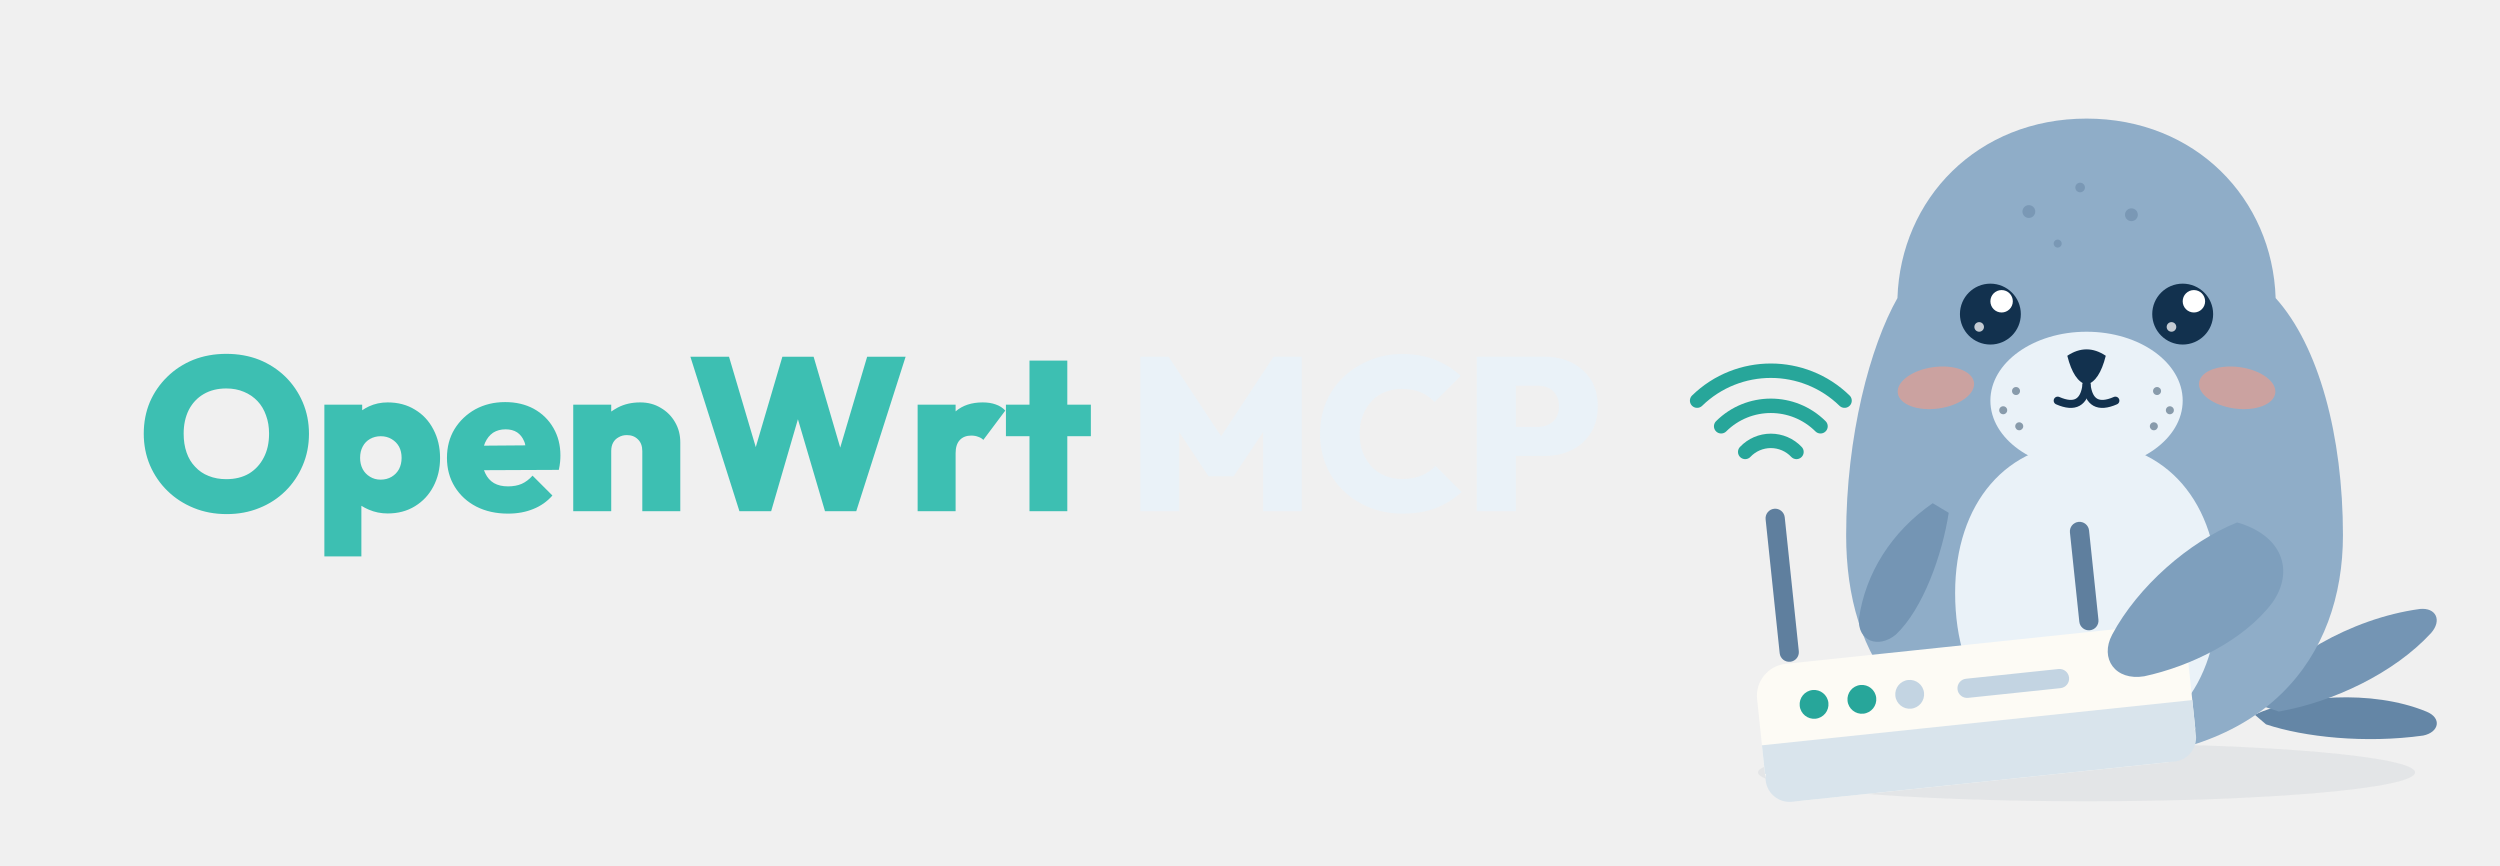
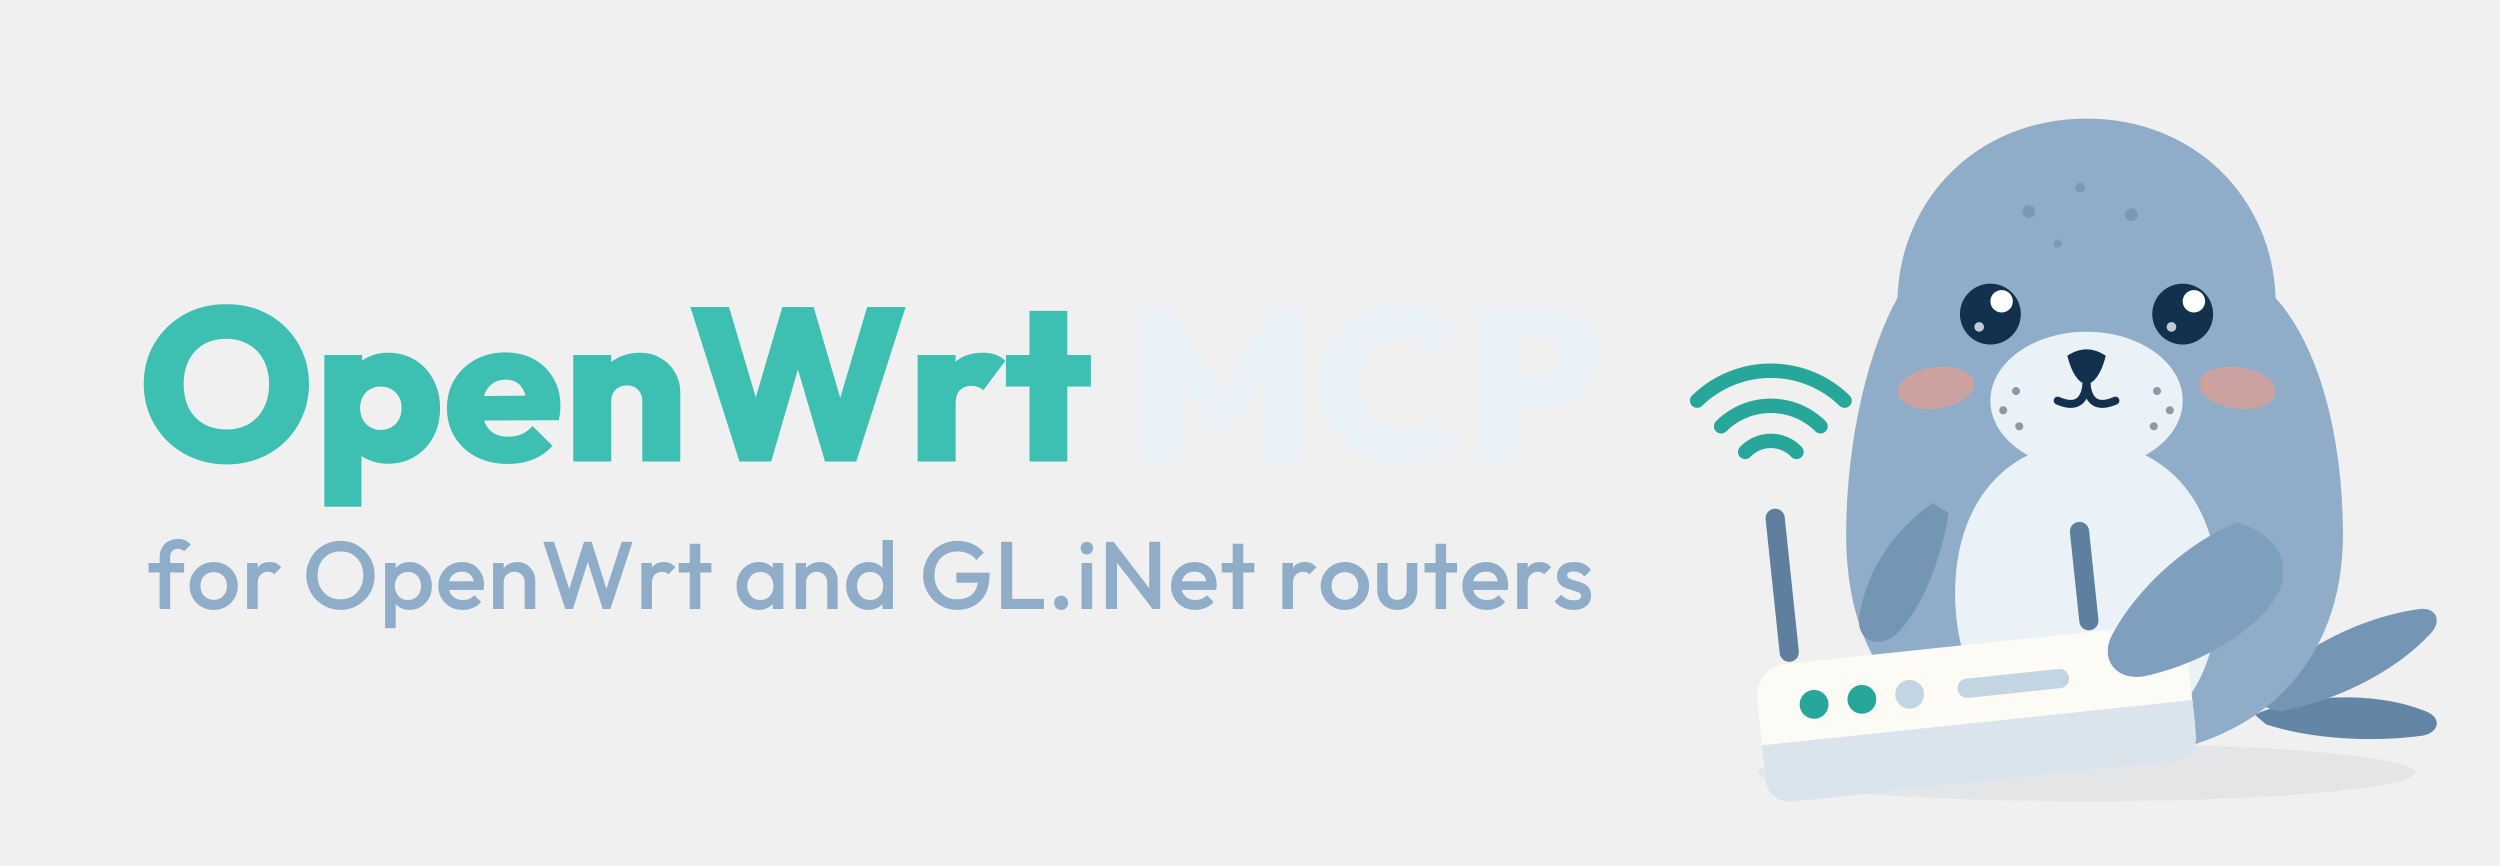
- <svg xmlns="http://www.w3.org/2000/svg" width="1560" height="540" viewBox="0 0 1560 540" role="img" aria-label="OpenWrt MCP">
-   <path d="M141.5 320.8Q130.3 320.8 121 317Q111.6 313.2 104.6 306.4Q97.6 299.6 93.6 290.4Q89.7 281.2 89.7 270.6Q89.7 260 93.5 250.9Q97.4 241.9 104.4 235.1Q111.3 228.3 120.7 224.5Q130.1 220.8 141.2 220.8Q152.4 220.8 161.8 224.5Q171.1 228.3 178.1 235.1Q185 241.9 188.9 251Q192.8 260.1 192.8 270.7Q192.8 281.3 188.9 290.4Q185 299.6 178.1 306.4Q171.1 313.3 161.8 317Q152.5 320.8 141.5 320.8ZM141.2 299Q149.4 299 155.4 295.5Q161.3 291.9 164.6 285.5Q167.9 279.2 167.9 270.6Q167.9 264.3 166 259.2Q164.2 254 160.7 250.3Q157.1 246.5 152.2 244.5Q147.3 242.4 141.2 242.4Q133.1 242.4 127.1 245.9Q121.1 249.4 117.8 255.8Q114.6 262.2 114.6 270.6Q114.6 277.1 116.4 282.3Q118.2 287.6 121.8 291.3Q125.3 295.1 130.2 297Q135.1 299 141.2 299Z M241.9 320.4Q235.6 320.4 230.1 318Q227.7 317 225.5 315.6V347.2H202.4V252.5H226V256Q227.9 254.7 230.2 253.6Q235.6 251.1 241.9 251.1Q251.6 251.1 258.9 255.6Q266.3 260 270.4 267.9Q274.6 275.8 274.6 285.8Q274.6 295.7 270.4 303.6Q266.3 311.4 258.9 315.9Q251.6 320.4 241.9 320.4ZM237.5 299.3Q241.4 299.3 244.4 297.5Q247.4 295.7 249 292.7Q250.6 289.6 250.6 285.7Q250.6 281.7 249 278.7Q247.4 275.8 244.4 274Q241.4 272.2 237.6 272.2Q233.9 272.2 230.9 273.9Q227.9 275.6 226.3 278.7Q224.7 281.7 224.7 285.7Q224.7 289.6 226.3 292.7Q227.9 295.7 230.9 297.5Q233.8 299.3 237.5 299.3Z M317 320.5Q305.8 320.5 297.2 316.1Q288.7 311.7 283.8 303.8Q278.9 295.9 278.9 285.7Q278.9 275.6 283.6 267.8Q288.4 260 296.6 255.4Q304.9 250.9 315.2 250.9Q325.3 250.9 333.1 255.1Q340.9 259.4 345.3 267Q349.7 274.5 349.7 284.2Q349.7 286.2 349.5 288.3Q349.3 290.4 348.7 293.2L302 293.4Q302.4 294.4 302.8 295.3Q304.7 299.4 308.3 301.5Q311.8 303.5 317 303.5Q321.9 303.5 325.6 301.9Q329.3 300.2 332.3 296.8L344.7 309.2Q339.8 314.8 332.8 317.6Q325.8 320.5 317 320.5ZM302 278.1 327.8 277.9Q327.6 276.4 327 275.2Q325.5 271.7 322.7 269.8Q319.8 267.9 315.5 267.9Q311 267.9 307.7 270Q304.5 272.2 302.7 276.2Q302.3 277.1 302 278.1Z M400.8 319V281.5Q400.8 276.8 398.1 274.2Q395.4 271.5 391.2 271.5Q388.3 271.5 386.1 272.8Q383.8 274 382.6 276.2Q381.4 278.3 381.4 281.5V319H357.7V252.5H381.4V256.8Q383.3 255.5 385.5 254.3Q391.6 251.1 399.5 251.1Q406.7 251.1 412.3 254.5Q418 257.8 421.2 263.4Q424.5 269 424.5 276V319Z M461.4 319 430.8 222.6H454.9L471.6 279L488.2 222.6H507.7L524.3 279.3L541.1 222.6H565.1L534.3 319H514.8L497.9 261.6L481.2 319Z M572.6 319V252.5H596.3V256.7Q602.8 251.1 613.2 251.1Q617.9 251.1 621.4 252.4Q624.9 253.6 627.3 256.2L613.6 274.5Q612.5 273.3 610.5 272.6Q608.5 271.8 606.1 271.8Q601.5 271.8 598.9 274.6Q596.3 277.4 596.3 282.8V319Z M642.4 319V272.2H627.7V252.5H642.4V225H666V252.5H680.7V272.2H666V319Z" fill="#3DBFB2" />
-   <path d="M711.6 319V222.6H729.2L762 272.2L794.7 222.6H812.3V319H788.2V269.6L769.8 297.2H754.1L735.8 269.6V319Z M875.2 320.5Q864.2 320.5 854.8 316.8Q845.4 313 838.4 306.3Q831.4 299.6 827.5 290.4Q823.7 281.3 823.7 270.7Q823.7 260 827.5 250.9Q831.4 241.9 838.4 235.2Q845.4 228.6 854.7 224.8Q864 220.9 874.9 220.9Q886.4 220.9 895.5 224.5Q904.6 228.2 911.5 234.5L895.2 250.9Q891.8 247.1 886.8 244.9Q881.7 242.7 874.9 242.7Q869.1 242.7 864.3 244.6Q859.4 246.5 855.9 250.3Q852.4 254 850.4 259.2Q848.4 264.3 848.4 270.7Q848.4 277.1 850.4 282.3Q852.4 287.4 855.9 291.2Q859.4 294.9 864.3 296.9Q869.1 298.9 874.9 298.9Q881.7 298.9 886.9 296.8Q892.1 294.7 895.7 290.7L912.1 307Q905 313.4 896.1 317Q887.2 320.5 875.2 320.5Z M921.5 319V222.6H964.1Q973.3 222.6 980.8 226.3Q988.3 230.1 992.7 236.9Q997 243.8 997 253.6Q997 263.1 992.7 270.1Q988.3 277.1 980.8 280.8Q973.3 284.5 964.1 284.5H945.9V319ZM945.9 240.7V266.4H959.9Q963.4 266.4 966.3 264.9Q969.3 263.5 971 260.7Q972.8 257.8 972.8 253.6Q972.8 249.4 971 246.4Q969.3 243.5 966.3 242.1Q963.4 240.7 959.9 240.7Z" fill="#EAF2F8" />
+ <svg xmlns="http://www.w3.org/2000/svg" width="1560" height="540" viewBox="0 0 1560 540" role="img" aria-label="OpenWrt MCP for OpenWrt and GL.iNet routers">
+   <path d="M141.5 289.8Q130.3 289.8 121 286Q111.6 282.2 104.6 275.4Q97.6 268.6 93.6 259.4Q89.7 250.2 89.7 239.6Q89.7 229 93.5 219.9Q97.4 210.9 104.4 204.1Q111.3 197.3 120.7 193.5Q130.1 189.8 141.2 189.8Q152.4 189.8 161.8 193.5Q171.1 197.3 178.1 204.1Q185 210.9 188.9 220Q192.8 229.1 192.8 239.7Q192.8 250.3 188.9 259.4Q185 268.6 178.1 275.4Q171.1 282.3 161.8 286Q152.5 289.8 141.5 289.8ZM141.2 268Q149.4 268 155.4 264.5Q161.3 260.9 164.6 254.5Q167.9 248.2 167.9 239.6Q167.9 233.3 166 228.2Q164.2 223 160.7 219.3Q157.1 215.5 152.2 213.5Q147.3 211.4 141.2 211.4Q133.1 211.4 127.1 214.9Q121.1 218.4 117.8 224.8Q114.6 231.2 114.6 239.6Q114.6 246.1 116.4 251.3Q118.2 256.6 121.8 260.3Q125.3 264.1 130.2 266Q135.1 268 141.2 268Z M241.9 289.4Q235.6 289.4 230.1 287Q227.7 286 225.5 284.6V316.2H202.4V221.5H226V225Q227.9 223.7 230.2 222.6Q235.6 220.1 241.9 220.1Q251.6 220.1 258.9 224.6Q266.3 229 270.4 236.9Q274.6 244.8 274.6 254.8Q274.6 264.7 270.4 272.6Q266.3 280.4 258.9 284.9Q251.6 289.4 241.9 289.4ZM237.5 268.3Q241.4 268.3 244.4 266.5Q247.4 264.7 249 261.7Q250.6 258.6 250.6 254.7Q250.6 250.7 249 247.7Q247.4 244.8 244.4 243Q241.4 241.2 237.6 241.2Q233.9 241.2 230.9 242.9Q227.9 244.6 226.3 247.7Q224.7 250.7 224.7 254.7Q224.7 258.6 226.3 261.7Q227.9 264.7 230.9 266.5Q233.8 268.3 237.5 268.3Z M317 289.5Q305.8 289.5 297.2 285.1Q288.7 280.7 283.8 272.8Q278.9 264.9 278.9 254.7Q278.9 244.6 283.6 236.8Q288.4 229 296.6 224.4Q304.9 219.9 315.2 219.9Q325.3 219.9 333.1 224.1Q340.9 228.4 345.3 236Q349.7 243.5 349.7 253.2Q349.7 255.2 349.5 257.3Q349.3 259.4 348.7 262.2L302 262.4Q302.4 263.4 302.8 264.3Q304.7 268.4 308.3 270.5Q311.8 272.5 317 272.5Q321.9 272.5 325.6 270.9Q329.3 269.2 332.3 265.8L344.7 278.2Q339.8 283.8 332.8 286.6Q325.8 289.5 317 289.5ZM302 247.1 327.8 246.9Q327.6 245.4 327 244.2Q325.5 240.7 322.7 238.8Q319.8 236.9 315.5 236.9Q311 236.9 307.7 239Q304.5 241.2 302.7 245.2Q302.3 246.1 302 247.1Z M400.8 288V250.5Q400.8 245.8 398.1 243.2Q395.4 240.5 391.2 240.5Q388.3 240.5 386.1 241.8Q383.8 243 382.6 245.2Q381.4 247.3 381.4 250.5V288H357.7V221.5H381.4V225.8Q383.3 224.5 385.5 223.3Q391.6 220.1 399.5 220.1Q406.7 220.1 412.3 223.5Q418 226.8 421.2 232.4Q424.5 238 424.5 245V288Z M461.4 288 430.8 191.6H454.9L471.6 248L488.2 191.6H507.7L524.3 248.3L541.1 191.6H565.1L534.3 288H514.8L497.9 230.6L481.2 288Z M572.6 288V221.5H596.3V225.7Q602.8 220.1 613.2 220.1Q617.9 220.1 621.4 221.4Q624.9 222.6 627.3 225.2L613.6 243.5Q612.5 242.3 610.5 241.6Q608.5 240.8 606.1 240.8Q601.5 240.8 598.9 243.6Q596.3 246.4 596.3 251.8V288Z M642.4 288V241.2H627.7V221.5H642.4V194H666V221.5H680.7V241.2H666V288Z" fill="#3DBFB2" />
+   <path d="M711.6 288V191.6H729.2L762 241.2L794.7 191.6H812.3V288H788.2V238.6L769.8 266.2H754.1L735.8 238.6V288Z M875.2 289.5Q864.2 289.5 854.8 285.8Q845.4 282 838.4 275.3Q831.4 268.6 827.5 259.4Q823.7 250.3 823.7 239.7Q823.7 229 827.5 219.9Q831.4 210.9 838.4 204.2Q845.4 197.6 854.7 193.8Q864 189.9 874.9 189.9Q886.4 189.9 895.5 193.5Q904.6 197.2 911.5 203.5L895.2 219.9Q891.8 216.1 886.8 213.9Q881.7 211.7 874.9 211.7Q869.1 211.7 864.3 213.6Q859.4 215.5 855.9 219.3Q852.4 223 850.4 228.2Q848.4 233.3 848.4 239.7Q848.4 246.1 850.4 251.3Q852.4 256.4 855.9 260.2Q859.4 263.9 864.3 265.9Q869.1 267.9 874.9 267.9Q881.7 267.9 886.9 265.8Q892.1 263.7 895.7 259.7L912.1 276Q905 282.4 896.1 286Q887.2 289.5 875.2 289.5Z M921.5 288V191.6H964.1Q973.3 191.6 980.8 195.3Q988.3 199.1 992.7 205.9Q997 212.8 997 222.6Q997 232.1 992.7 239.1Q988.3 246.1 980.8 249.8Q973.3 253.5 964.1 253.5H945.9V288ZM945.9 209.7V235.4H959.9Q963.4 235.4 966.3 233.9Q969.3 232.5 971 229.7Q972.8 226.8 972.8 222.6Q972.8 218.4 971 215.4Q969.3 212.5 966.3 211.1Q963.4 209.7 959.9 209.7Z" fill="#EAF2F8" />
+   <path d="M99.6 380V357.2H92.7V351.3H99.6V347.5Q99.6 344.2 101.1 341.7Q102.5 339.2 105.1 337.7Q107.7 336.3 111.2 336.3Q113.8 336.3 115.7 337.2Q117.5 338.1 119.1 339.8L114.9 344Q114.2 343.3 113.3 342.9Q112.5 342.5 111.2 342.5Q108.8 342.5 107.5 343.7Q106.2 345 106.2 347.4V351.3H114.9V357.2H106.2V380Z M133.3 380.6Q129.1 380.6 125.7 378.6Q122.3 376.6 120.3 373.2Q118.3 369.8 118.3 365.6Q118.3 361.4 120.3 358Q122.3 354.7 125.7 352.7Q129.1 350.7 133.3 350.7Q137.6 350.7 141 352.6Q144.4 354.6 146.4 358Q148.4 361.4 148.4 365.6Q148.4 369.8 146.4 373.2Q144.4 376.6 141 378.6Q137.6 380.6 133.3 380.6ZM133.3 374.3Q135.8 374.3 137.7 373.1Q139.5 372 140.6 370.1Q141.6 368.1 141.6 365.6Q141.6 363.1 140.6 361.1Q139.5 359.2 137.6 358.1Q135.8 357 133.3 357Q130.9 357 129 358.1Q127.2 359.2 126.1 361.1Q125.1 363.1 125.1 365.6Q125.1 368.1 126.1 370.1Q127.2 372 129 373.1Q130.9 374.3 133.3 374.3Z M154.2 380V351.3H160.8V354.2Q160.9 354.1 161 354Q163.4 350.7 168.3 350.7Q170.4 350.7 172.2 351.4Q173.9 352.2 175.4 354L171.1 358.4Q170.3 357.5 169.4 357.2Q168.4 356.8 167.2 356.8Q164.4 356.8 162.6 358.6Q160.8 360.3 160.8 364V380Z  M212.5 380.6Q208.1 380.6 204.2 378.9Q200.3 377.2 197.3 374.3Q194.4 371.3 192.8 367.4Q191.1 363.5 191.1 359Q191.1 354.5 192.8 350.6Q194.4 346.7 197.3 343.7Q200.2 340.8 204.1 339.1Q207.9 337.5 212.4 337.5Q216.9 337.5 220.8 339.1Q224.6 340.8 227.6 343.7Q230.5 346.7 232.2 350.6Q233.8 354.5 233.8 359Q233.8 363.5 232.2 367.5Q230.5 371.4 227.6 374.3Q224.7 377.2 220.8 378.9Q217 380.6 212.5 380.6ZM212.4 374Q216.7 374 219.9 372.1Q223.1 370.2 224.9 366.8Q226.7 363.4 226.7 359Q226.7 355.7 225.7 353Q224.6 350.2 222.7 348.2Q220.8 346.2 218.2 345.1Q215.6 344.1 212.4 344.1Q208.2 344.1 205 346Q201.8 347.8 200 351.2Q198.2 354.5 198.2 359Q198.2 362.3 199.2 365.1Q200.3 367.8 202.2 369.8Q204 371.8 206.7 372.9Q209.3 374 212.4 374Z M255.7 380.6Q252.4 380.6 249.8 379.2Q248.1 378.3 246.9 376.9V392H240.3V351.3H246.9V354.4Q248.1 353 249.9 352Q252.4 350.7 255.7 350.7Q259.6 350.7 262.7 352.7Q265.8 354.7 267.7 358.1Q269.5 361.4 269.5 365.7Q269.5 369.9 267.7 373.3Q265.8 376.6 262.7 378.6Q259.6 380.6 255.7 380.6ZM254.6 374.4Q257 374.4 258.8 373.3Q260.6 372.2 261.7 370.2Q262.7 368.2 262.7 365.6Q262.7 363.1 261.7 361.1Q260.6 359.1 258.8 358Q257 356.9 254.6 356.9Q252.2 356.9 250.3 358Q248.5 359.1 247.5 361.1Q246.4 363.1 246.4 365.6Q246.4 368.2 247.5 370.2Q248.5 372.2 250.3 373.3Q252.2 374.4 254.6 374.4Z M288.7 380.6Q284.4 380.6 281 378.7Q277.5 376.7 275.5 373.3Q273.5 369.9 273.5 365.6Q273.5 361.4 275.5 358Q277.5 354.6 280.8 352.6Q284.2 350.7 288.4 350.7Q292.4 350.7 295.5 352.5Q298.5 354.4 300.3 357.6Q302.1 360.8 302.1 365Q302.1 365.7 302 366.4Q301.9 367.2 301.7 368.1H280.3Q280.5 369.2 281.1 370.2Q282.1 372.2 284.1 373.3Q286.1 374.4 288.7 374.4Q290.9 374.4 292.8 373.7Q294.6 372.9 296 371.4L300.2 375.6Q298.1 378.1 295.1 379.3Q292.1 380.6 288.7 380.6ZM280.3 362.7H295.6Q295.3 361.4 294.8 360.4Q293.9 358.6 292.3 357.7Q290.6 356.7 288.2 356.7Q285.7 356.7 283.9 357.8Q282 358.9 281 360.8Q280.5 361.7 280.3 362.7Z M327.4 380V363.4Q327.4 360.5 325.6 358.7Q323.8 356.8 320.9 356.8Q319 356.8 317.5 357.7Q316 358.5 315.1 360Q314.3 361.5 314.3 363.4V380H307.7V351.3H314.3V354.5Q315.5 353.1 317.2 352.1Q319.7 350.7 322.9 350.7Q326.1 350.7 328.6 352.3Q331.1 354 332.6 356.6Q334 359.2 334 362V380Z M352.7 380 339 338.1H345.7L355.2 367.5L364.4 338.1H369.2L378.4 367.5L387.9 338.1H394.7L380.9 380H376.1L366.8 350.6L357.5 380Z M400.2 380V351.3H406.8V354.2Q406.9 354.1 407 354Q409.4 350.7 414.3 350.7Q416.5 350.7 418.2 351.4Q419.9 352.2 421.4 354L417.1 358.4Q416.3 357.5 415.4 357.2Q414.4 356.8 413.2 356.8Q410.4 356.8 408.6 358.6Q406.8 360.3 406.8 364V380Z M430.4 380V357.2H423.5V351.3H430.4V339.3H437V351.3H443.9V357.2H437V380Z  M473.4 380.6Q469.5 380.6 466.4 378.6Q463.2 376.6 461.4 373.3Q459.6 369.9 459.6 365.7Q459.6 361.4 461.4 358.1Q463.2 354.7 466.4 352.7Q469.5 350.7 473.4 350.7Q476.7 350.7 479.3 352Q481 353 482.2 354.4V351.3H488.8V380H482.2V376.9Q481 378.3 479.3 379.2Q476.7 380.6 473.4 380.6ZM474.5 374.4Q478.1 374.4 480.4 371.9Q482.6 369.5 482.6 365.6Q482.6 363.1 481.6 361.1Q480.6 359.1 478.8 358Q476.9 356.9 474.5 356.9Q472.1 356.9 470.3 358Q468.4 359.1 467.4 361.1Q466.3 363.1 466.3 365.6Q466.3 368.2 467.4 370.2Q468.4 372.2 470.3 373.3Q472.1 374.4 474.5 374.4Z M516.2 380V363.4Q516.2 360.5 514.3 358.7Q512.5 356.8 509.6 356.8Q507.7 356.8 506.2 357.7Q504.7 358.5 503.9 360Q503 361.5 503 363.4V380H496.5V351.3H503V354.5Q504.2 353.1 505.9 352.1Q508.4 350.7 511.6 350.7Q514.8 350.7 517.4 352.3Q519.9 354 521.3 356.6Q522.7 359.2 522.7 362V380Z M541.9 380.6Q538 380.6 534.8 378.6Q531.7 376.6 529.8 373.3Q528 369.9 528 365.7Q528 361.4 529.8 358.1Q531.7 354.7 534.8 352.7Q538 350.7 541.9 350.7Q545.1 350.7 547.7 352Q549.4 353 550.7 354.4V336.9H557.2V380H550.7V376.9Q549.5 378.3 547.7 379.2Q545.1 380.6 541.9 380.6ZM542.9 374.4Q545.4 374.4 547.2 373.3Q549 372.2 550.1 370.2Q551.1 368.2 551.1 365.6Q551.1 363.1 550.1 361.1Q549 359.1 547.2 358Q545.4 356.9 543 356.9Q540.5 356.9 538.7 358Q536.9 359.1 535.8 361.1Q534.8 363.1 534.8 365.6Q534.8 368.2 535.8 370.2Q536.9 372.2 538.7 373.3Q540.5 374.4 542.9 374.4Z  M597.1 380.6Q592.8 380.6 588.9 378.9Q585.1 377.2 582.2 374.3Q579.3 371.3 577.7 367.4Q576 363.5 576 359Q576 354.5 577.7 350.6Q579.3 346.7 582.2 343.7Q585.1 340.8 589.1 339.1Q593 337.5 597.5 337.5Q602.5 337.5 606.8 339.4Q611 341.3 613.9 344.8L609.2 349.5Q607.4 346.9 604.3 345.5Q601.1 344.1 597.5 344.1Q593.2 344.1 590 346Q586.7 347.8 584.9 351.2Q583.1 354.5 583.1 359Q583.1 363.4 584.9 366.8Q586.8 370.2 589.9 372.1Q593 374 596.9 374Q601.1 374 604.2 372.5Q607.2 371 608.8 367.9Q609.8 366 610.2 363.6H596.8V357.3H617.5V358.3Q617.5 365.7 614.9 370.7Q612.2 375.7 607.6 378.1Q603 380.6 597.1 380.6Z M624.7 380V338.1H631.6V373.7H651.4V380Z M662.2 380.6Q660.2 380.6 659 379.3Q657.8 378 657.8 376.2Q657.8 374.3 659 373Q660.2 371.7 662.2 371.7Q664.1 371.7 665.3 373Q666.5 374.3 666.5 376.2Q666.5 378 665.3 379.3Q664.1 380.6 662.2 380.6Z M674.9 380V351.3H681.5V380ZM678.2 346Q676.5 346 675.4 344.8Q674.3 343.7 674.3 342Q674.3 340.4 675.4 339.2Q676.5 338.1 678.2 338.1Q679.9 338.1 681 339.2Q682.1 340.4 682.1 342Q682.1 343.7 681 344.8Q679.9 346 678.2 346Z M690.1 380V338.1H694.9L717.1 367V338.1H724V380H719.2L697 351.1V380Z M745.9 380.6Q741.6 380.6 738.1 378.7Q734.7 376.7 732.7 373.3Q730.7 369.9 730.7 365.6Q730.7 361.4 732.6 358Q734.6 354.6 738 352.6Q741.4 350.7 745.5 350.7Q749.5 350.7 752.6 352.5Q755.7 354.4 757.5 357.6Q759.2 360.8 759.2 365Q759.2 365.7 759.1 366.4Q759.1 367.2 758.9 368.1H737.4Q737.7 369.2 738.2 370.2Q739.3 372.2 741.3 373.3Q743.2 374.4 745.8 374.4Q748 374.4 749.9 373.7Q751.8 372.9 753.1 371.4L757.3 375.6Q755.2 378.1 752.2 379.3Q749.2 380.6 745.9 380.6ZM737.4 362.7H752.8Q752.5 361.4 752 360.4Q751.1 358.6 749.4 357.7Q747.8 356.7 745.4 356.7Q742.9 356.7 741 357.8Q739.2 358.9 738.2 360.8Q737.7 361.7 737.4 362.7Z M769.2 380V357.2H762.3V351.3H769.2V339.3H775.8V351.3H782.7V357.2H775.8V380Z  M800.2 380V351.3H806.8V354.2Q806.8 354.1 807 354Q809.4 350.7 814.3 350.7Q816.4 350.7 818.2 351.4Q819.9 352.2 821.4 354L817.1 358.4Q816.3 357.5 815.3 357.2Q814.4 356.8 813.1 356.8Q810.4 356.8 808.6 358.6Q806.8 360.3 806.8 364V380Z M839.2 380.6Q835 380.6 831.6 378.6Q828.2 376.6 826.2 373.2Q824.1 369.8 824.1 365.6Q824.1 361.4 826.2 358Q828.2 354.7 831.6 352.7Q835 350.7 839.2 350.7Q843.4 350.7 846.8 352.6Q850.3 354.6 852.3 358Q854.3 361.4 854.3 365.6Q854.3 369.8 852.3 373.2Q850.3 376.6 846.8 378.6Q843.4 380.6 839.2 380.6ZM839.2 374.3Q841.6 374.3 843.5 373.1Q845.4 372 846.5 370.1Q847.5 368.1 847.5 365.6Q847.5 363.1 846.4 361.1Q845.3 359.2 843.5 358.1Q841.6 357 839.2 357Q836.8 357 834.9 358.1Q833 359.2 832 361.1Q830.9 363.1 830.9 365.6Q830.9 368.1 832 370.1Q833 372 834.9 373.1Q836.8 374.3 839.2 374.3Z M871.9 380.6Q868.2 380.6 865.4 379Q862.5 377.4 860.9 374.5Q859.4 371.7 859.4 368V351.3H865.9V367.7Q865.9 369.8 866.6 371.2Q867.3 372.7 868.7 373.5Q870 374.3 871.9 374.3Q874.8 374.3 876.3 372.5Q877.8 370.8 877.8 367.7V351.3H884.4V368Q884.4 371.7 882.8 374.6Q881.2 377.4 878.4 379Q875.6 380.6 871.9 380.6Z M895.8 380V357.2H888.9V351.3H895.8V339.3H902.4V351.3H909.2V357.2H902.4V380Z M927.7 380.6Q923.4 380.6 920 378.7Q916.6 376.7 914.5 373.3Q912.5 369.9 912.5 365.6Q912.5 361.4 914.5 358Q916.5 354.6 919.9 352.6Q923.3 350.7 927.4 350.7Q931.4 350.7 934.5 352.5Q937.6 354.4 939.3 357.6Q941.1 360.8 941.1 365Q941.1 365.7 941 366.4Q940.9 367.2 940.7 368.1H919.3Q919.5 369.2 920.1 370.2Q921.2 372.2 923.1 373.3Q925.1 374.4 927.7 374.4Q929.9 374.4 931.8 373.7Q933.7 372.9 935 371.4L939.2 375.6Q937.1 378.1 934.1 379.3Q931.1 380.6 927.7 380.6ZM919.3 362.7H934.6Q934.3 361.4 933.9 360.4Q933 358.6 931.3 357.7Q929.7 356.7 927.3 356.7Q924.8 356.7 922.9 357.8Q921 358.9 920 360.8Q919.5 361.7 919.3 362.7Z M946.7 380V351.3H953.3V354.2Q953.4 354.1 953.5 354Q955.9 350.7 960.8 350.7Q963 350.7 964.7 351.4Q966.4 352.2 967.9 354L963.6 358.4Q962.8 357.5 961.9 357.2Q960.9 356.8 959.7 356.8Q956.9 356.8 955.1 358.6Q953.3 360.3 953.3 364V380Z M981.9 380.6Q979.5 380.6 977.3 380Q975.1 379.3 973.3 378.2Q971.4 377 970 375.3L974.2 371.1Q975.7 372.9 977.7 373.7Q979.6 374.6 982.1 374.6Q984.3 374.6 985.4 374Q986.6 373.3 986.6 372Q986.6 370.7 985.5 370Q984.4 369.3 982.7 368.8Q981 368.3 979.1 367.7Q977.2 367.2 975.5 366.3Q973.8 365.3 972.7 363.7Q971.6 362.1 971.6 359.5Q971.6 356.8 972.9 354.8Q974.2 352.8 976.6 351.7Q979 350.7 982.2 350.7Q985.7 350.7 988.4 351.9Q991 353.1 992.8 355.6L988.7 359.8Q987.4 358.2 985.8 357.4Q984.2 356.6 982.1 356.6Q980.1 356.6 979 357.2Q977.9 357.8 977.9 359Q977.9 360.2 979 360.8Q980.1 361.5 981.8 362Q983.5 362.5 985.4 363Q987.3 363.6 989 364.6Q990.7 365.6 991.8 367.2Q992.8 368.9 992.8 371.5Q992.8 375.7 989.9 378.1Q987 380.6 981.9 380.6Z" fill="#8FADC8" />
  <g transform="translate(1052 14)">
    <defs>
      <clipPath id="bodyClip">
        <path d="M 250 60 C 182 60 134 110 132 172 C 115 202 100 258 100 320 C 100 396 138 460 250 460 C 362 460 410 396 410 320 C 410 258 395 202 368 172 C 366 110 318 60 250 60 Z" />
      </clipPath>
    </defs>
    <ellipse cx="250" cy="468" rx="205" ry="18" fill="#12314E" opacity="0.06" />
    <path d="M 355 432 C 380 420 428 416 462 430 C 472 434 470 443 460 445 C 424 450 386 446 362 438 Z" fill="#6486A6" />
    <path d="M 352 424 C 372 398 414 372 458 366 C 468 365 472 373 465 381 C 442 406 404 424 370 430 Z" fill="#7495B4" />
    <path d="M 250 60 C 182 60 134 110 132 172 C 115 202 100 258 100 320 C 100 396 138 460 250 460 C 362 460 410 396 410 320 C 410 258 395 202 368 172 C 366 110 318 60 250 60 Z" fill="#8FADC8" />
    <g clip-path="url(#bodyClip)">
      <path d="M 250 40 C 340 40 420 120 420 250 C 420 400 380 470 240 480 L 430 480 L 430 30 L 250 30 Z" fill="#7495B4" opacity="0.45" />
    </g>
    <g fill="#5F7F9E" opacity="0.45">
      <circle cx="214" cy="118" r="4" />
      <circle cx="246" cy="103" r="3" />
      <circle cx="278" cy="120" r="4" />
      <circle cx="232" cy="138" r="2.5" />
    </g>
    <path d="M 250 262 C 200 262 168 300 168 356 C 168 415 200 452 250 452 C 300 452 332 415 332 356 C 332 300 300 262 250 262 Z" fill="#EAF2F8" />
    <path d="M 154 300 C 128 318 112 344 108 372 C 107 386 120 391 131 382 C 148 366 160 332 164 306 Z" fill="#7495B4" />
    <g fill="none" stroke="#27A69A" stroke-width="9" stroke-linecap="round">
      <path d="M 37 268 A 22 22 0 0 1 69 268" />
      <path d="M 22 252 A 44 44 0 0 1 84 252" />
      <path d="M 7 236 A 66 66 0 0 1 99 236" />
    </g>
    <g transform="rotate(-6 190 420)">
      <rect x="62" y="290" width="12" height="96" rx="6" fill="#5F7F9E" />
      <rect x="250" y="318" width="12" height="68" rx="6" fill="#5F7F9E" />
      <rect x="45" y="387" width="270" height="86" rx="20" fill="#FDFBF5" />
      <rect x="45" y="443" width="270" height="30" rx="15" fill="#D9E4EC" />
      <rect x="45" y="436" width="270" height="18" fill="#D9E4EC" />
      <circle cx="80" cy="414" r="9" fill="#27A69A" />
      <circle cx="110" cy="414" r="9" fill="#27A69A" />
      <circle cx="140" cy="414" r="9" fill="#C3D4E2" />
      <rect x="170" y="408" width="70" height="12" rx="6" fill="#C3D4E2" />
    </g>
    <path d="M 344 312 C 372 320 380 342 366 362 C 348 386 314 402 286 408 C 268 411 258 397 266 382 C 282 352 314 324 344 312 Z" fill="#7E9FBD" />
    <ellipse cx="250" cy="236" rx="60" ry="43" fill="#EAF2F8" />
    <circle cx="190" cy="182" r="19" fill="#12314E" />
    <circle cx="310" cy="182" r="19" fill="#12314E" />
    <circle cx="197" cy="174" r="7" fill="#FFFFFF" />
    <circle cx="317" cy="174" r="7" fill="#FFFFFF" />
    <circle cx="183" cy="190" r="3" fill="#FFFFFF" opacity="0.75" />
    <circle cx="303" cy="190" r="3" fill="#FFFFFF" opacity="0.75" />
    <path d="M 238 208 Q 250 200 262 208 Q 258 224 250 226 Q 242 224 238 208 Z" fill="#12314E" />
    <path d="M 250 226 Q 248 243 232 236" fill="none" stroke="#12314E" stroke-width="5" stroke-linecap="round" />
    <path d="M 250 226 Q 252 243 268 236" fill="none" stroke="#12314E" stroke-width="5" stroke-linecap="round" />
    <g fill="#12314E" opacity="0.45">
      <circle cx="206" cy="230" r="2.5" />
      <circle cx="198" cy="242" r="2.5" />
      <circle cx="208" cy="252" r="2.5" />
      <circle cx="294" cy="230" r="2.5" />
      <circle cx="302" cy="242" r="2.5" />
      <circle cx="292" cy="252" r="2.5" />
    </g>
    <ellipse cx="156" cy="228" rx="24" ry="13" fill="#F49B86" opacity="0.6" transform="rotate(-8 156 228)" />
    <ellipse cx="344" cy="228" rx="24" ry="13" fill="#F49B86" opacity="0.6" transform="rotate(8 344 228)" />
  </g>
</svg>
